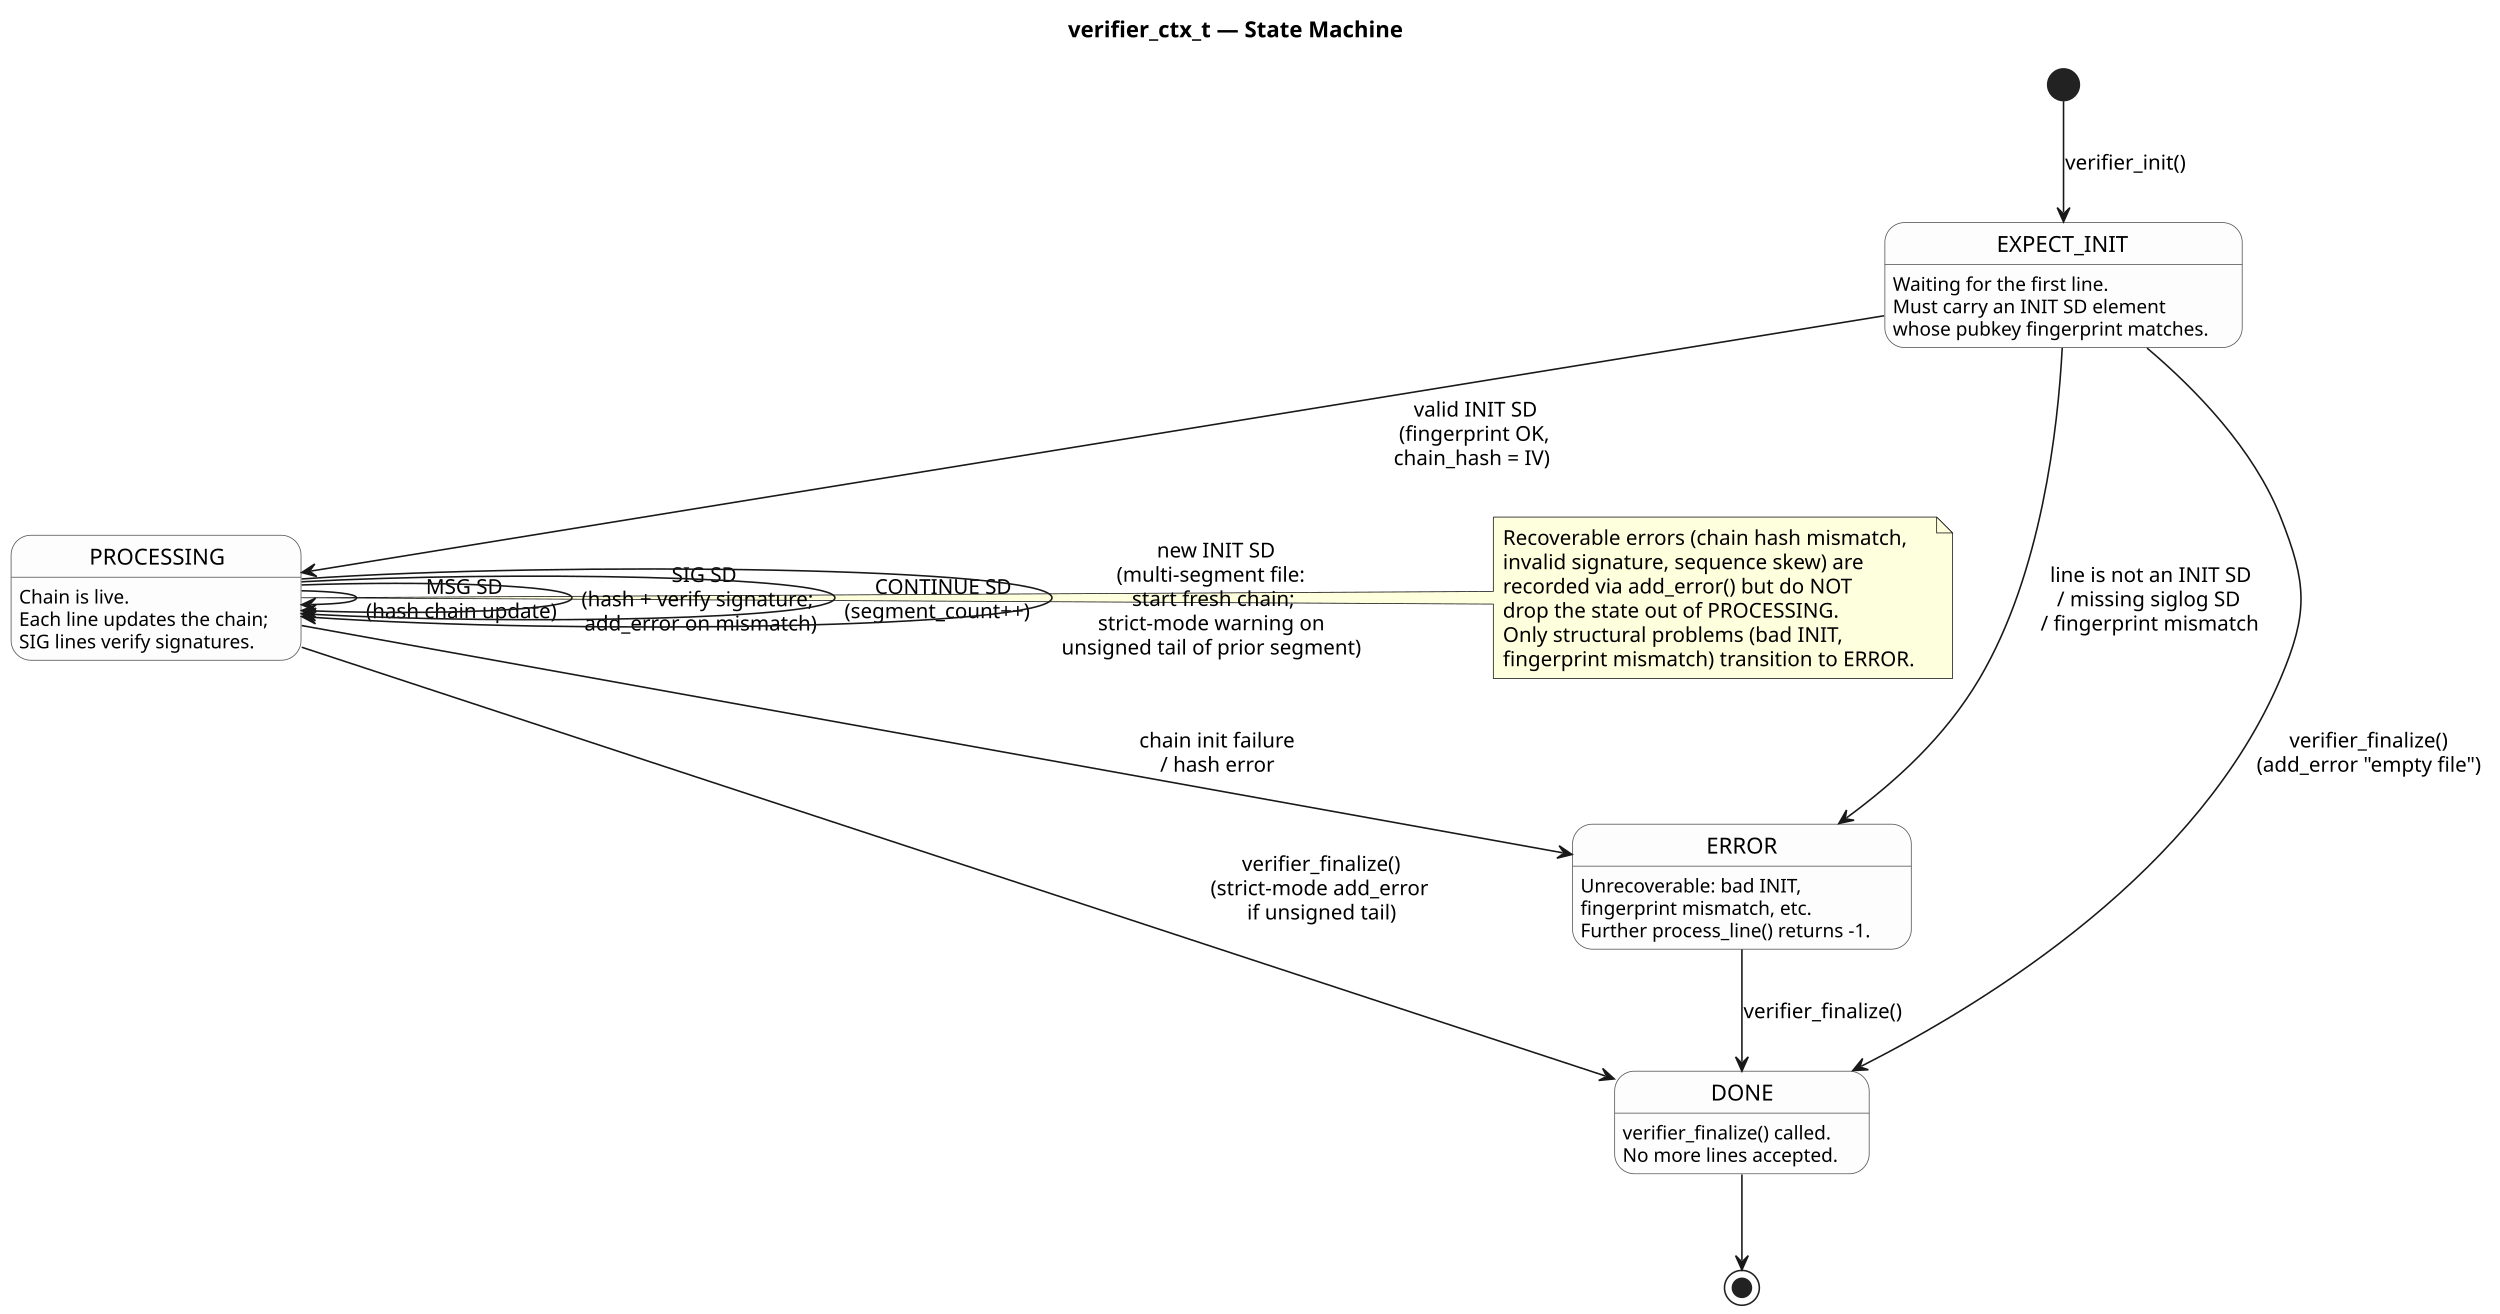
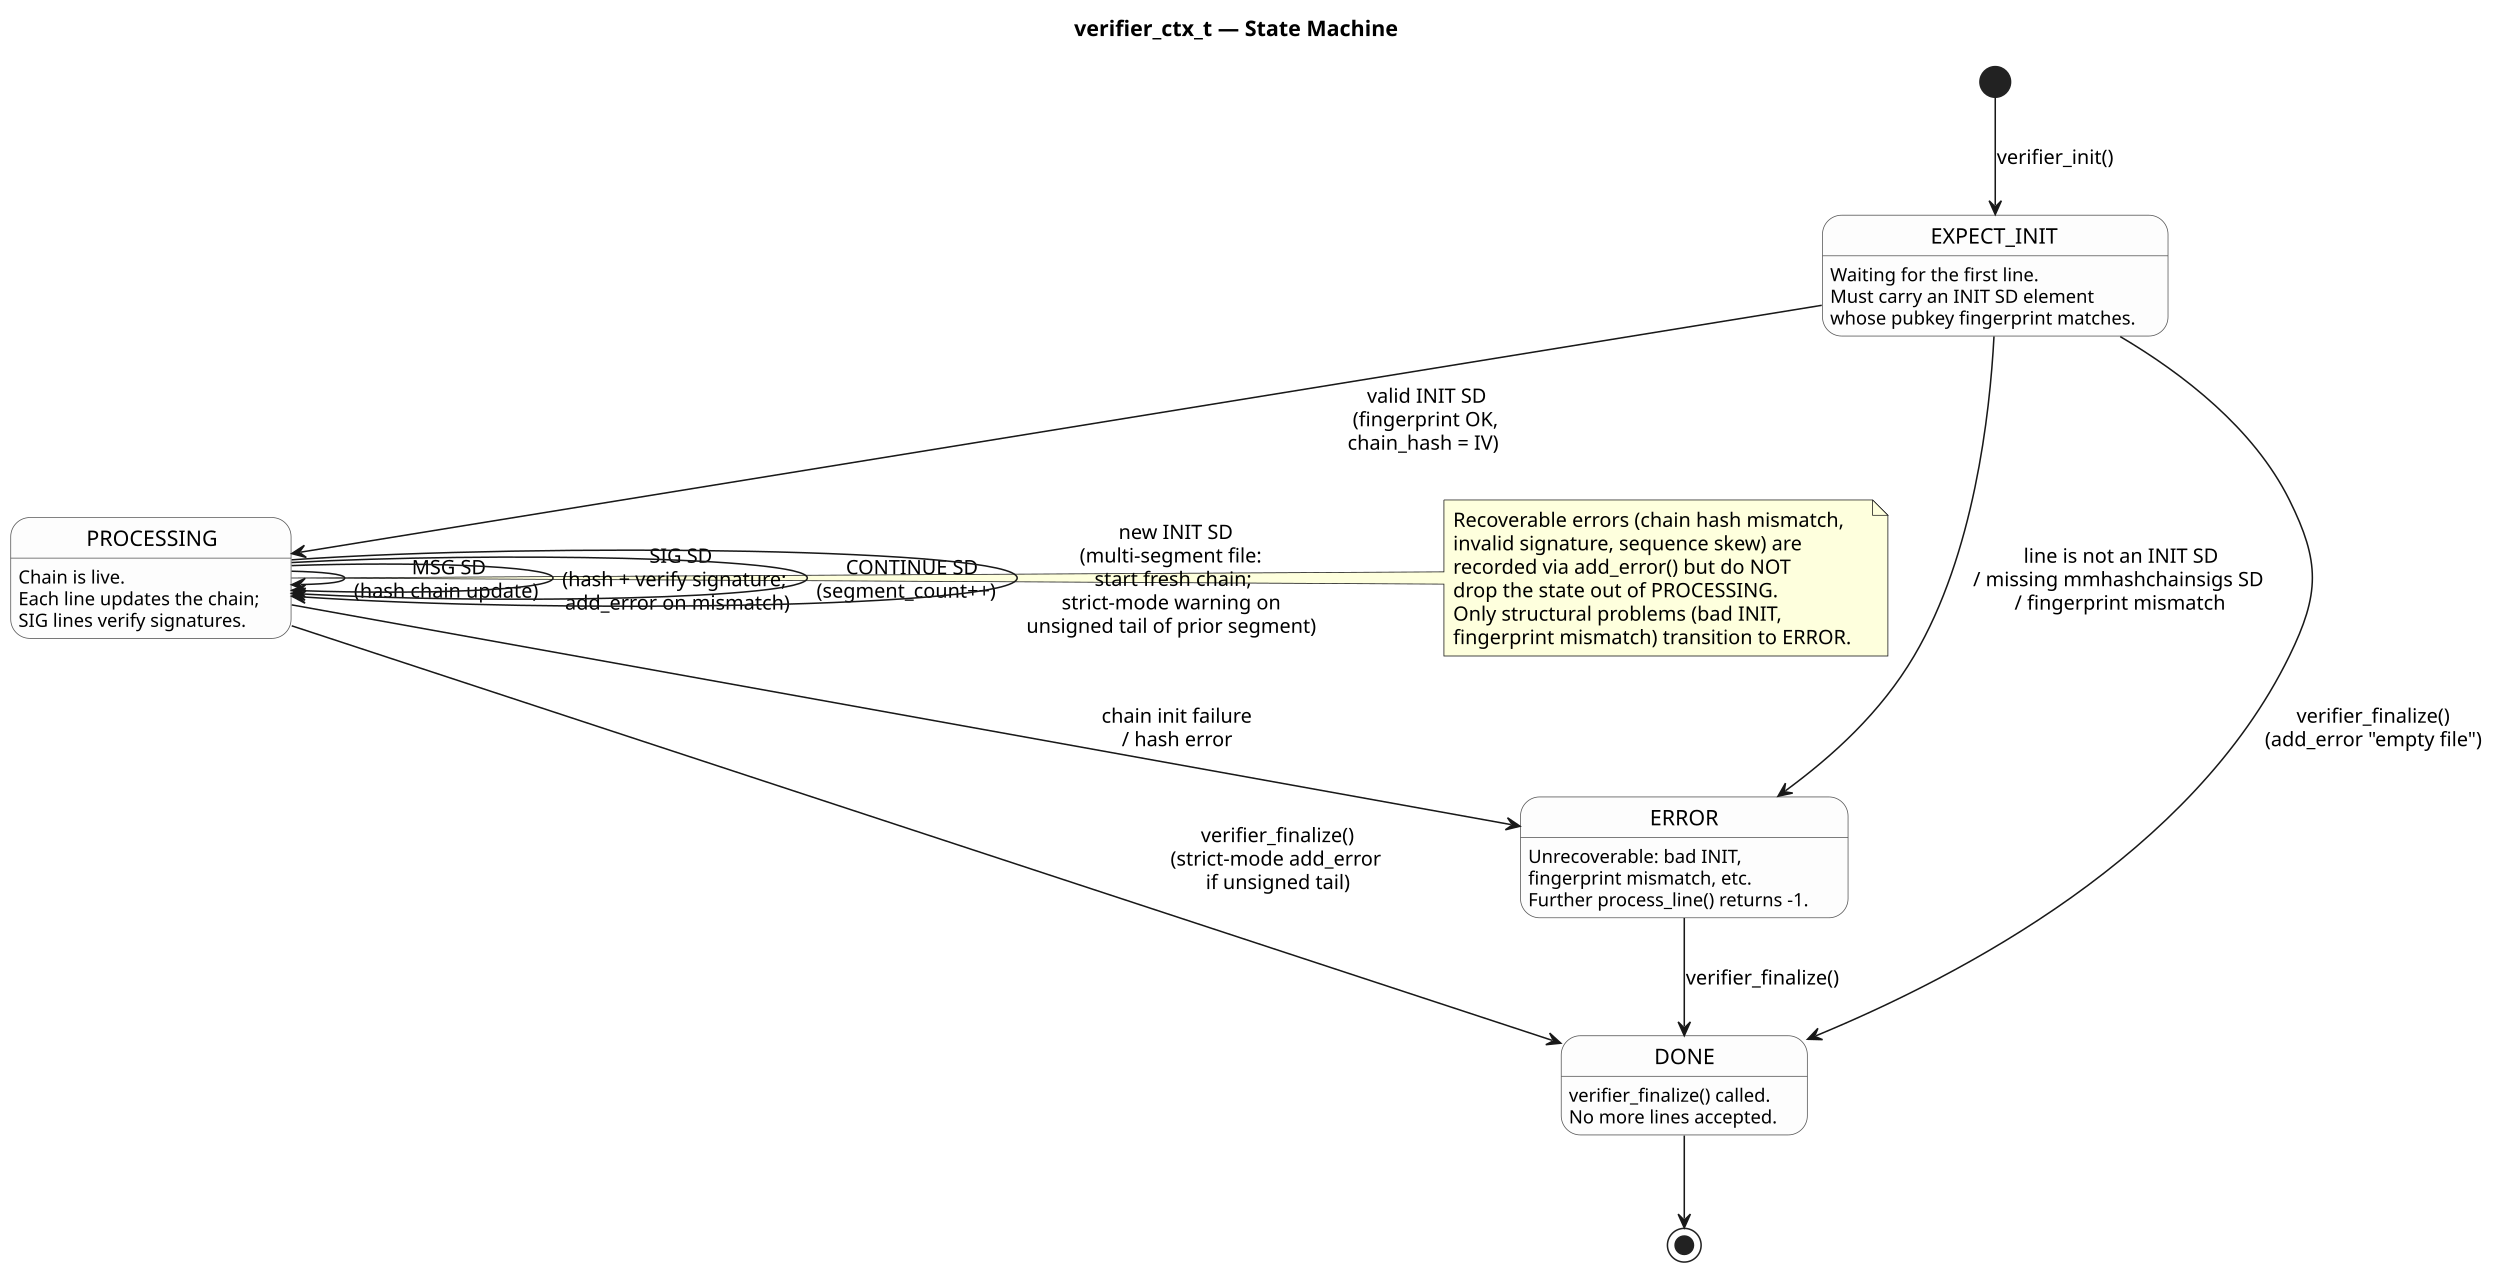
- <svg xmlns="http://www.w3.org/2000/svg" contentStyleType="text/css" data-diagram-type="STATE" height="829px" preserveAspectRatio="none" style="width:1578px;height:829px;background:#FFFFFF;" version="1.1" viewBox="0 0 1578 829" width="1578px" zoomAndPan="magnify">
+ <svg xmlns="http://www.w3.org/2000/svg" contentStyleType="text/css" data-diagram-type="STATE" height="829px" preserveAspectRatio="none" style="width:1632px;height:829px;background:#FFFFFF;" version="1.1" viewBox="0 0 1632 829" width="1632px" zoomAndPan="magnify">
  <defs />
  <g>
    <g class="title" data-source-line="1">
-       <text fill="#000000" font-family="sans-serif" font-size="14" font-weight="bold" lengthAdjust="spacing" textLength="216.576" x="674.1" y="23.535">verifier_ctx_t — State Machine</text>
+       <text fill="#000000" font-family="sans-serif" font-size="14" font-weight="bold" lengthAdjust="spacing" textLength="216.576" x="701.165" y="23.535">verifier_ctx_t — State Machine</text>
    </g>
    <g class="entity" data-qualified-name="EXPECT_INIT" id="ent0002">
      <rect fill="#FDFDFD" height="78.887" rx="12.5" ry="12.5" style="stroke:#555555;stroke-width:0.5;" width="225.565" x="1189.72" y="140.488" />
      <line style="stroke:#555555;stroke-width:0.5;" x1="1189.72" x2="1415.284" y1="166.977" y2="166.977" />
      <text fill="#000000" font-family="sans-serif" font-size="14" lengthAdjust="spacing" textLength="84.478" x="1260.263" y="159.023">EXPECT_INIT</text>
      <text fill="#000000" font-family="sans-serif" font-size="12" lengthAdjust="spacing" textLength="142.014" x="1194.72" y="183.578">Waiting for the first line.</text>
      <text fill="#000000" font-family="sans-serif" font-size="12" lengthAdjust="spacing" textLength="175.793" x="1194.72" y="197.711">Must carry an INIT SD element</text>
      <text fill="#000000" font-family="sans-serif" font-size="12" lengthAdjust="spacing" textLength="205.565" x="1194.72" y="211.844">whose pubkey fingerprint matches.</text>
    </g>
    <g class="entity" data-qualified-name="PROCESSING" id="ent0003">
      <rect fill="#FDFDFD" height="78.887" rx="12.5" ry="12.5" style="stroke:#555555;stroke-width:0.5;" width="183.008" x="7" y="337.858" />
      <line style="stroke:#555555;stroke-width:0.5;" x1="7" x2="190.008" y1="364.347" y2="364.347" />
      <text fill="#000000" font-family="sans-serif" font-size="14" lengthAdjust="spacing" textLength="84.314" x="56.347" y="356.393">PROCESSING</text>
      <text fill="#000000" font-family="sans-serif" font-size="12" lengthAdjust="spacing" textLength="74.103" x="12" y="380.948">Chain is live.</text>
      <text fill="#000000" font-family="sans-serif" font-size="12" lengthAdjust="spacing" textLength="163.008" x="12" y="395.081">Each line updates the chain;</text>
      <text fill="#000000" font-family="sans-serif" font-size="12" lengthAdjust="spacing" textLength="153.715" x="12" y="409.214">SIG lines verify signatures.</text>
    </g>
    <g class="entity" data-qualified-name="ERROR" id="ent0004">
      <rect fill="#FDFDFD" height="78.887" rx="12.5" ry="12.5" style="stroke:#555555;stroke-width:0.5;" width="213.822" x="992.59" y="520.238" />
      <line style="stroke:#555555;stroke-width:0.5;" x1="992.59" x2="1206.412" y1="546.727" y2="546.727" />
      <text fill="#000000" font-family="sans-serif" font-size="14" lengthAdjust="spacing" textLength="45.022" x="1076.99" y="538.773">ERROR</text>
      <text fill="#000000" font-family="sans-serif" font-size="12" lengthAdjust="spacing" textLength="143.303" x="997.59" y="563.328">Unrecoverable: bad INIT,</text>
      <text fill="#000000" font-family="sans-serif" font-size="12" lengthAdjust="spacing" textLength="151.482" x="997.59" y="577.461">fingerprint mismatch, etc.</text>
      <text fill="#000000" font-family="sans-serif" font-size="12" lengthAdjust="spacing" textLength="193.822" x="997.59" y="591.594">Further process_line() returns -1.</text>
    </g>
    <g class="entity" data-qualified-name="DONE" id="ent0005">
      <rect fill="#FDFDFD" height="64.754" rx="12.5" ry="12.5" style="stroke:#555555;stroke-width:0.5;" width="160.666" x="1019.17" y="676.128" />
      <line style="stroke:#555555;stroke-width:0.5;" x1="1019.17" x2="1179.836" y1="702.617" y2="702.617" />
      <text fill="#000000" font-family="sans-serif" font-size="14" lengthAdjust="spacing" textLength="39.293" x="1079.857" y="694.663">DONE</text>
      <text fill="#000000" font-family="sans-serif" font-size="12" lengthAdjust="spacing" textLength="138.557" x="1024.17" y="719.218">verifier_finalize() called.</text>
      <text fill="#000000" font-family="sans-serif" font-size="12" lengthAdjust="spacing" textLength="140.666" x="1024.17" y="733.351">No more lines accepted.</text>
    </g>
    <g class="start_entity" data-qualified-name=".start." data-source-line="9" id="ent0002">
      <ellipse cx="1302.5" cy="53.488" fill="#222222" rx="10" ry="10" style="stroke:#222222;stroke-width:1;" />
    </g>
    <g class="end_entity" data-qualified-name=".end." data-source-line="41" id="ent0014">
      <ellipse cx="1099.5" cy="812.878" fill="none" rx="11" ry="11" style="stroke:#222222;stroke-width:1;" />
      <ellipse cx="1099.5" cy="812.878" fill="#222222" rx="6" ry="6" style="stroke:#222222;stroke-width:1;" />
    </g>
    <g class="entity" data-qualified-name="GMN2" data-source-line="33" id="ent0003">
      <path d="M942.59,326.378 L942.59,373.308 L190.26,377.308 L942.59,381.308 L942.59,428.242 A0,0 0 0 0 942.59,428.242 L1232.413,428.242 A0,0 0 0 0 1232.413,428.242 L1232.413,336.378 L1222.413,326.378 L942.59,326.378 A0,0 0 0 0 942.59,326.378" fill="#FEFFDD" style="stroke:#181818;stroke-width:0.5;" />
      <path d="M1222.413,326.378 L1222.413,336.378 L1232.413,336.378 L1222.413,326.378" fill="#FEFFDD" style="stroke:#181818;stroke-width:0.5;" />
      <text fill="#000000" font-family="sans-serif" font-size="13" lengthAdjust="spacing" textLength="263.466" x="948.59" y="343.947">Recoverable errors (chain hash mismatch,</text>
      <text fill="#000000" font-family="sans-serif" font-size="13" lengthAdjust="spacing" textLength="236.012" x="948.59" y="359.257">invalid signature, sequence skew) are</text>
      <text fill="#000000" font-family="sans-serif" font-size="13" lengthAdjust="spacing" textLength="229.252" x="948.59" y="374.568">recorded via add_error() but do NOT</text>
      <text fill="#000000" font-family="sans-serif" font-size="13" lengthAdjust="spacing" textLength="217.268" x="948.59" y="389.878">drop the state out of PROCESSING.</text>
      <text fill="#000000" font-family="sans-serif" font-size="13" lengthAdjust="spacing" textLength="222.523" x="948.59" y="405.189">Only structural problems (bad INIT,</text>
      <text fill="#000000" font-family="sans-serif" font-size="13" lengthAdjust="spacing" textLength="268.823" x="948.59" y="420.499">fingerprint mismatch) transition to ERROR.</text>
    </g>
    <g class="link" data-entity-1="ent0002" data-entity-2="ent0002" data-link-type="dependency" data-source-line="9" id="lnk3">
      <path d="M1302.5,63.838 C1302.5,79.838 1302.5,107.308 1302.5,134.058" fill="none" id="*start*-to-EXPECT_INIT" style="stroke:#181818;stroke-width:1;" />
      <polygon fill="#181818" points="1302.5,140.058,1306.5,131.058,1302.5,135.058,1298.5,131.058,1302.5,140.058" style="stroke:#181818;stroke-width:1;" />
      <text fill="#000000" font-family="sans-serif" font-size="13" lengthAdjust="spacing" textLength="79.549" x="1303.5" y="107.057">verifier_init()</text>
    </g>
    <g class="link" data-entity-1="ent0002" data-entity-2="ent0003" data-link-type="dependency" data-source-line="16" id="lnk4">
      <path d="M1189.23,199.308 C952.15,237.778 413.592,325.177 196.363,360.427" fill="none" id="EXPECT_INIT-to-PROCESSING" style="stroke:#181818;stroke-width:1;" />
      <polygon fill="#181818" points="190.44,361.388,199.964,363.895,195.375,360.587,198.683,355.998,190.44,361.388" style="stroke:#181818;stroke-width:1;" />
      <text fill="#000000" font-family="sans-serif" font-size="13" lengthAdjust="spacing" textLength="79.885" x="892.36" y="262.947">valid INIT SD</text>
      <text fill="#000000" font-family="sans-serif" font-size="13" lengthAdjust="spacing" textLength="98.503" x="883.052" y="278.257">(fingerprint OK,</text>
      <text fill="#000000" font-family="sans-serif" font-size="13" lengthAdjust="spacing" textLength="105.206" x="879.7" y="293.568">chain_hash = IV)</text>
    </g>
    <g class="link" data-entity-1="ent0002" data-entity-2="ent0004" data-link-type="dependency" data-source-line="18" id="lnk5">
      <path d="M1301.67,219.658 C1298.98,270.788 1288.55,362.058 1249.5,428.238 C1227.76,465.098 1196.714,493.294 1165.504,516.244" fill="none" id="EXPECT_INIT-to-ERROR" style="stroke:#181818;stroke-width:1;" />
      <polygon fill="#181818" points="1160.67,519.798,1170.29,517.689,1164.698,516.836,1165.551,511.244,1160.67,519.798" style="stroke:#181818;stroke-width:1;" />
-       <text fill="#000000" font-family="sans-serif" font-size="13" lengthAdjust="spacing" textLength="131.993" x="1293.97" y="367.377">line is not an INIT SD</text>
-       <text fill="#000000" font-family="sans-serif" font-size="13" lengthAdjust="spacing" textLength="123.316" x="1298.309" y="382.687">/ missing siglog SD</text>
-       <text fill="#000000" font-family="sans-serif" font-size="13" lengthAdjust="spacing" textLength="143.933" x="1288" y="397.998">/ fingerprint mismatch</text>
+       <text fill="#000000" font-family="sans-serif" font-size="13" lengthAdjust="spacing" textLength="131.993" x="1321.024" y="367.377">line is not an INIT SD</text>
+       <text fill="#000000" font-family="sans-serif" font-size="13" lengthAdjust="spacing" textLength="198.041" x="1288" y="382.687">/ missing mmhashchainsigs SD</text>
+       <text fill="#000000" font-family="sans-serif" font-size="13" lengthAdjust="spacing" textLength="143.933" x="1315.054" y="397.998">/ fingerprint mismatch</text>
    </g>
    <g class="link" data-entity-1="ent0003" data-entity-2="ent0003" data-link-type="dependency" data-source-line="20" id="lnk6">
      <path d="M190.33,372.888 C210.41,373.318 225.01,374.788 225.01,377.308 C225.01,379.828 216.409,381.173 196.329,381.593" fill="none" id="PROCESSING-to-PROCESSING" style="stroke:#181818;stroke-width:1;" />
      <polygon fill="#181818" points="190.33,381.718,199.412,385.529,195.329,381.614,199.244,377.531,190.33,381.718" style="stroke:#181818;stroke-width:1;" />
      <text fill="#000000" font-family="sans-serif" font-size="13" lengthAdjust="spacing" textLength="48.445" x="268.823" y="374.877">MSG SD</text>
      <text fill="#000000" font-family="sans-serif" font-size="13" lengthAdjust="spacing" textLength="124.071" x="231.01" y="390.187">(hash chain update)</text>
    </g>
    <g class="link" data-entity-1="ent0003" data-entity-2="ent0003" data-link-type="dependency" data-source-line="21" id="lnk7">
      <path d="M190.37,369.228 C268.18,366.528 361.01,369.228 361.01,377.308 C361.01,385.388 274.176,388.286 196.366,385.586" fill="none" id="PROCESSING-to-PROCESSING-1" style="stroke:#181818;stroke-width:1;" />
      <polygon fill="#181818" points="190.37,385.378,199.226,389.688,195.367,385.552,199.503,381.693,190.37,385.378" style="stroke:#181818;stroke-width:1;" />
      <text fill="#000000" font-family="sans-serif" font-size="13" lengthAdjust="spacing" textLength="40.993" x="423.917" y="367.377">SIG SD</text>
      <text fill="#000000" font-family="sans-serif" font-size="13" lengthAdjust="spacing" textLength="154.807" x="367.01" y="382.687">(hash + verify signature;</text>
      <text fill="#000000" font-family="sans-serif" font-size="13" lengthAdjust="spacing" textLength="151.163" x="368.832" y="397.998">add_error on mismatch)</text>
    </g>
    <g class="link" data-entity-1="ent0003" data-entity-2="ent0003" data-link-type="dependency" data-source-line="22" id="lnk8">
      <path d="M190.32,367.228 C319.88,360.218 527.01,363.578 527.01,377.308 C527.01,391.038 325.871,394.712 196.311,387.702" fill="none" id="PROCESSING-to-PROCESSING-2" style="stroke:#181818;stroke-width:1;" />
      <polygon fill="#181818" points="190.32,387.378,199.091,391.859,195.313,387.648,199.523,383.87,190.32,387.378" style="stroke:#181818;stroke-width:1;" />
      <text fill="#000000" font-family="sans-serif" font-size="13" lengthAdjust="spacing" textLength="87.172" x="552.199" y="374.877">CONTINUE SD</text>
      <text fill="#000000" font-family="sans-serif" font-size="13" lengthAdjust="spacing" textLength="125.55" x="533.01" y="390.187">(segment_count++)</text>
    </g>
    <g class="link" data-entity-1="ent0003" data-entity-2="ent0003" data-link-type="dependency" data-source-line="23" id="lnk9">
      <path d="M190.4,365.438 C355.81,354.098 664.01,358.058 664.01,377.308 C664.01,396.558 361.796,400.929 196.386,389.589" fill="none" id="PROCESSING-to-PROCESSING-3" style="stroke:#181818;stroke-width:1;" />
      <polygon fill="#181818" points="190.4,389.178,199.105,393.784,195.388,389.52,199.653,385.803,190.4,389.178" style="stroke:#181818;stroke-width:1;" />
      <text fill="#000000" font-family="sans-serif" font-size="13" lengthAdjust="spacing" textLength="75.607" x="730.192" y="351.877">new INIT SD</text>
      <text fill="#000000" font-family="sans-serif" font-size="13" lengthAdjust="spacing" textLength="126.382" x="704.805" y="367.187">(multi-segment file:</text>
      <text fill="#000000" font-family="sans-serif" font-size="13" lengthAdjust="spacing" textLength="106.958" x="714.517" y="382.498">start fresh chain;</text>
      <text fill="#000000" font-family="sans-serif" font-size="13" lengthAdjust="spacing" textLength="149.951" x="693.02" y="397.808">strict-mode warning on</text>
      <text fill="#000000" font-family="sans-serif" font-size="13" lengthAdjust="spacing" textLength="195.971" x="670.01" y="413.119">unsigned tail of prior segment)</text>
    </g>
    <g class="link" data-entity-1="ent0003" data-entity-2="ent0004" data-link-type="dependency" data-source-line="25" id="lnk10">
      <path d="M190.44,394.868 C376.03,428.318 788.675,502.674 986.355,538.294" fill="none" id="PROCESSING-to-ERROR" style="stroke:#181818;stroke-width:1;" />
      <polygon fill="#181818" points="992.26,539.358,984.112,533.826,987.339,538.472,982.693,541.699,992.26,539.358" style="stroke:#181818;stroke-width:1;" />
      <text fill="#000000" font-family="sans-serif" font-size="13" lengthAdjust="spacing" textLength="102.508" x="719.1" y="471.807">chain init failure</text>
      <text fill="#000000" font-family="sans-serif" font-size="13" lengthAdjust="spacing" textLength="76.172" x="732.268" y="487.117">/ hash error</text>
    </g>
    <g class="link" data-entity-1="ent0002" data-entity-2="ent0005" data-link-type="dependency" data-source-line="27" id="lnk11">
-       <path d="M1355.21,219.698 C1386.17,245.908 1422.49,283.488 1439.5,326.378 C1456.2,368.458 1457.16,386.548 1439.5,428.238 C1388.4,548.858 1258.529,630.48 1174.829,673.02" fill="none" id="EXPECT_INIT-to-DONE" style="stroke:#181818;stroke-width:1;" />
-       <polygon fill="#181818" points="1169.48,675.738,1179.315,675.226,1173.937,673.473,1175.691,668.095,1169.48,675.738" style="stroke:#181818;stroke-width:1;" />
-       <text fill="#000000" font-family="sans-serif" font-size="13" lengthAdjust="spacing" textLength="105.098" x="1445.039" y="471.807">verifier_finalize()</text>
-       <text fill="#000000" font-family="sans-serif" font-size="13" lengthAdjust="spacing" textLength="146.377" x="1424.4" y="487.117">(add_error "empty file")</text>
+       <path d="M1384.1,219.728 C1425.29,244.078 1471.33,279.748 1494.5,326.378 C1514.65,366.918 1514.39,387.568 1494.5,428.238 C1431.33,557.448 1281.465,636.456 1185.485,676.136" fill="none" id="EXPECT_INIT-to-DONE" style="stroke:#181818;stroke-width:1;" />
+       <polygon fill="#181818" points="1179.94,678.428,1189.785,678.686,1184.561,676.518,1186.729,671.293,1179.94,678.428" style="stroke:#181818;stroke-width:1;" />
+       <text fill="#000000" font-family="sans-serif" font-size="13" lengthAdjust="spacing" textLength="105.098" x="1499.169" y="471.807">verifier_finalize()</text>
+       <text fill="#000000" font-family="sans-serif" font-size="13" lengthAdjust="spacing" textLength="146.377" x="1478.53" y="487.117">(add_error "empty file")</text>
    </g>
    <g class="link" data-entity-1="ent0003" data-entity-2="ent0005" data-link-type="dependency" data-source-line="28" id="lnk12">
      <path d="M190.44,408.538 C384.85,472.478 829.19,618.604 1013.2,679.124" fill="none" id="PROCESSING-to-DONE" style="stroke:#181818;stroke-width:1;" />
      <polygon fill="#181818" points="1018.9,680.998,1011.6,674.387,1014.15,679.436,1009.101,681.986,1018.9,680.998" style="stroke:#181818;stroke-width:1;" />
      <text fill="#000000" font-family="sans-serif" font-size="13" lengthAdjust="spacing" textLength="105.098" x="783.904" y="549.747">verifier_finalize()</text>
      <text fill="#000000" font-family="sans-serif" font-size="13" lengthAdjust="spacing" textLength="144.727" x="764.09" y="565.057">(strict-mode add_error</text>
      <text fill="#000000" font-family="sans-serif" font-size="13" lengthAdjust="spacing" textLength="98.668" x="787.119" y="580.368">if unsigned tail)</text>
    </g>
    <g class="link" data-entity-1="ent0004" data-entity-2="ent0005" data-link-type="dependency" data-source-line="30" id="lnk13">
      <path d="M1099.5,599.258 C1099.5,623.218 1099.5,647.618 1099.5,670.098" fill="none" id="ERROR-to-DONE" style="stroke:#181818;stroke-width:1;" />
      <polygon fill="#181818" points="1099.5,676.098,1103.5,667.098,1099.5,671.098,1095.5,667.098,1099.5,676.098" style="stroke:#181818;stroke-width:1;" />
      <text fill="#000000" font-family="sans-serif" font-size="13" lengthAdjust="spacing" textLength="105.098" x="1100.5" y="642.697">verifier_finalize()</text>
    </g>
    <g class="link" data-entity-1="ent0005" data-entity-2="ent0014" data-link-type="dependency" data-source-line="41" id="lnk15">
      <path d="M1099.5,741.328 C1099.5,761.998 1099.5,781.588 1099.5,795.568" fill="none" id="DONE-to-*end*" style="stroke:#181818;stroke-width:1;" />
      <polygon fill="#181818" points="1099.5,801.568,1103.5,792.568,1099.5,796.568,1095.5,792.568,1099.5,801.568" style="stroke:#181818;stroke-width:1;" />
    </g>
  </g>
</svg>
